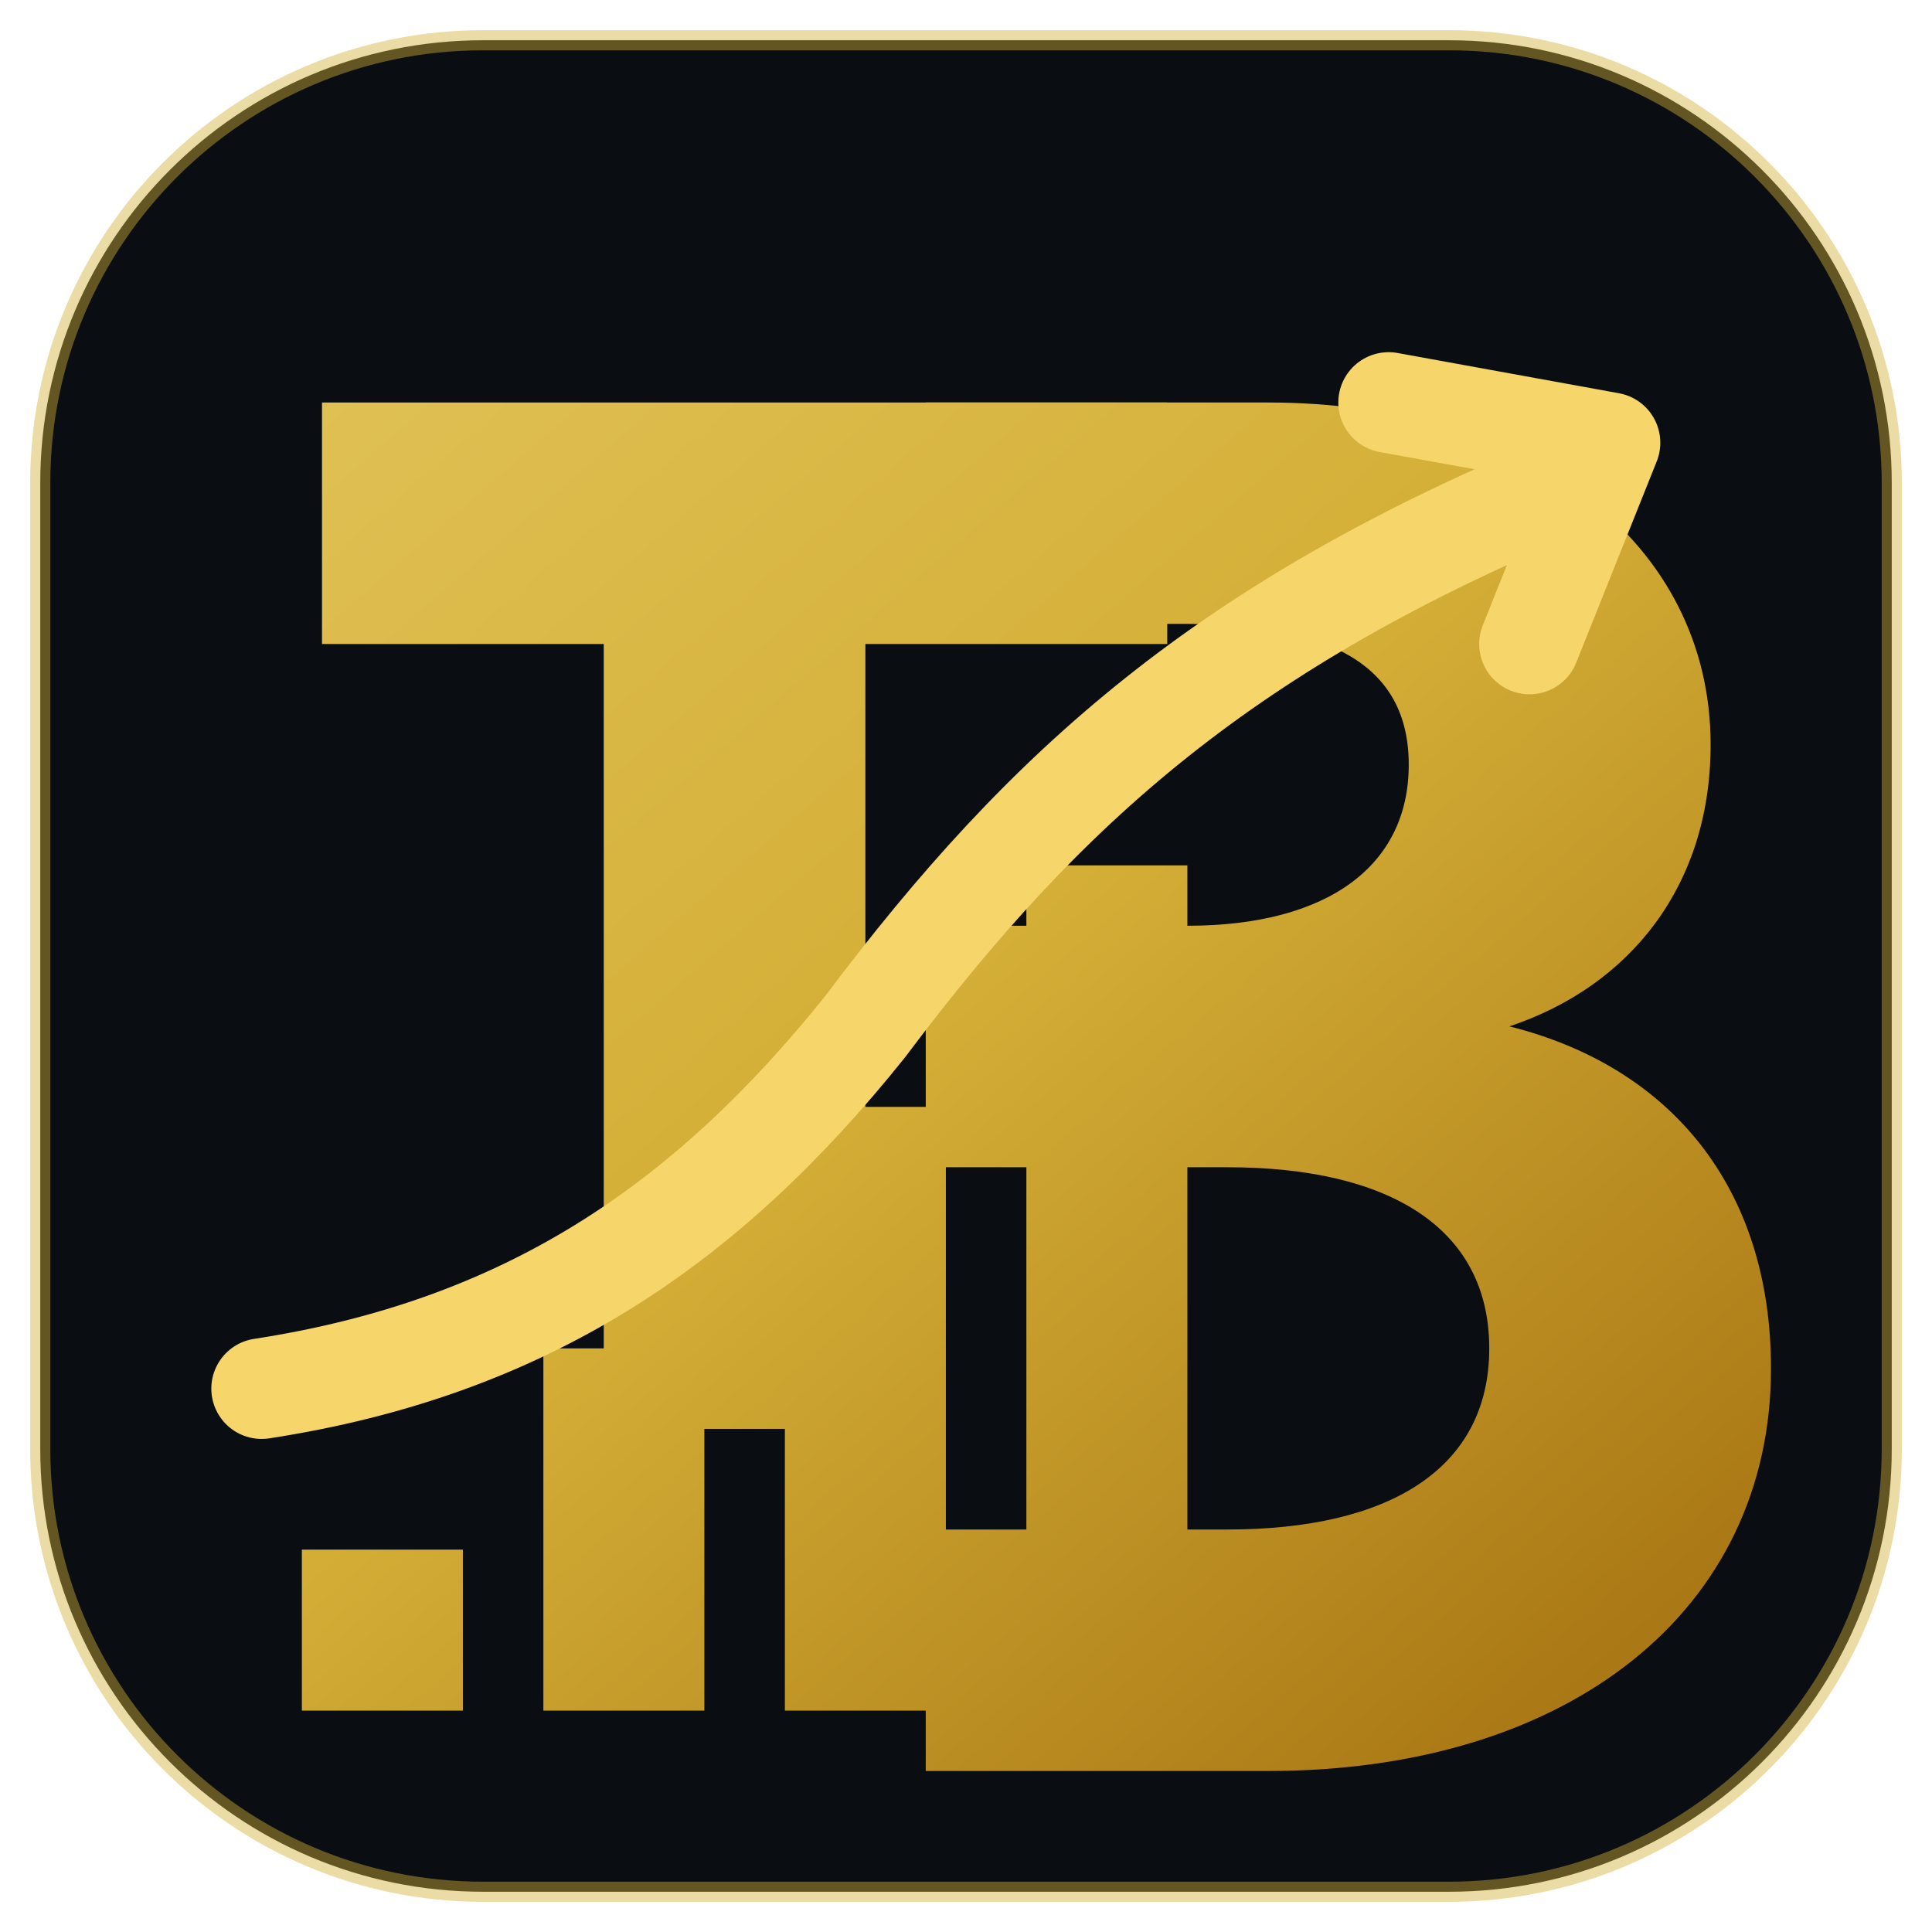
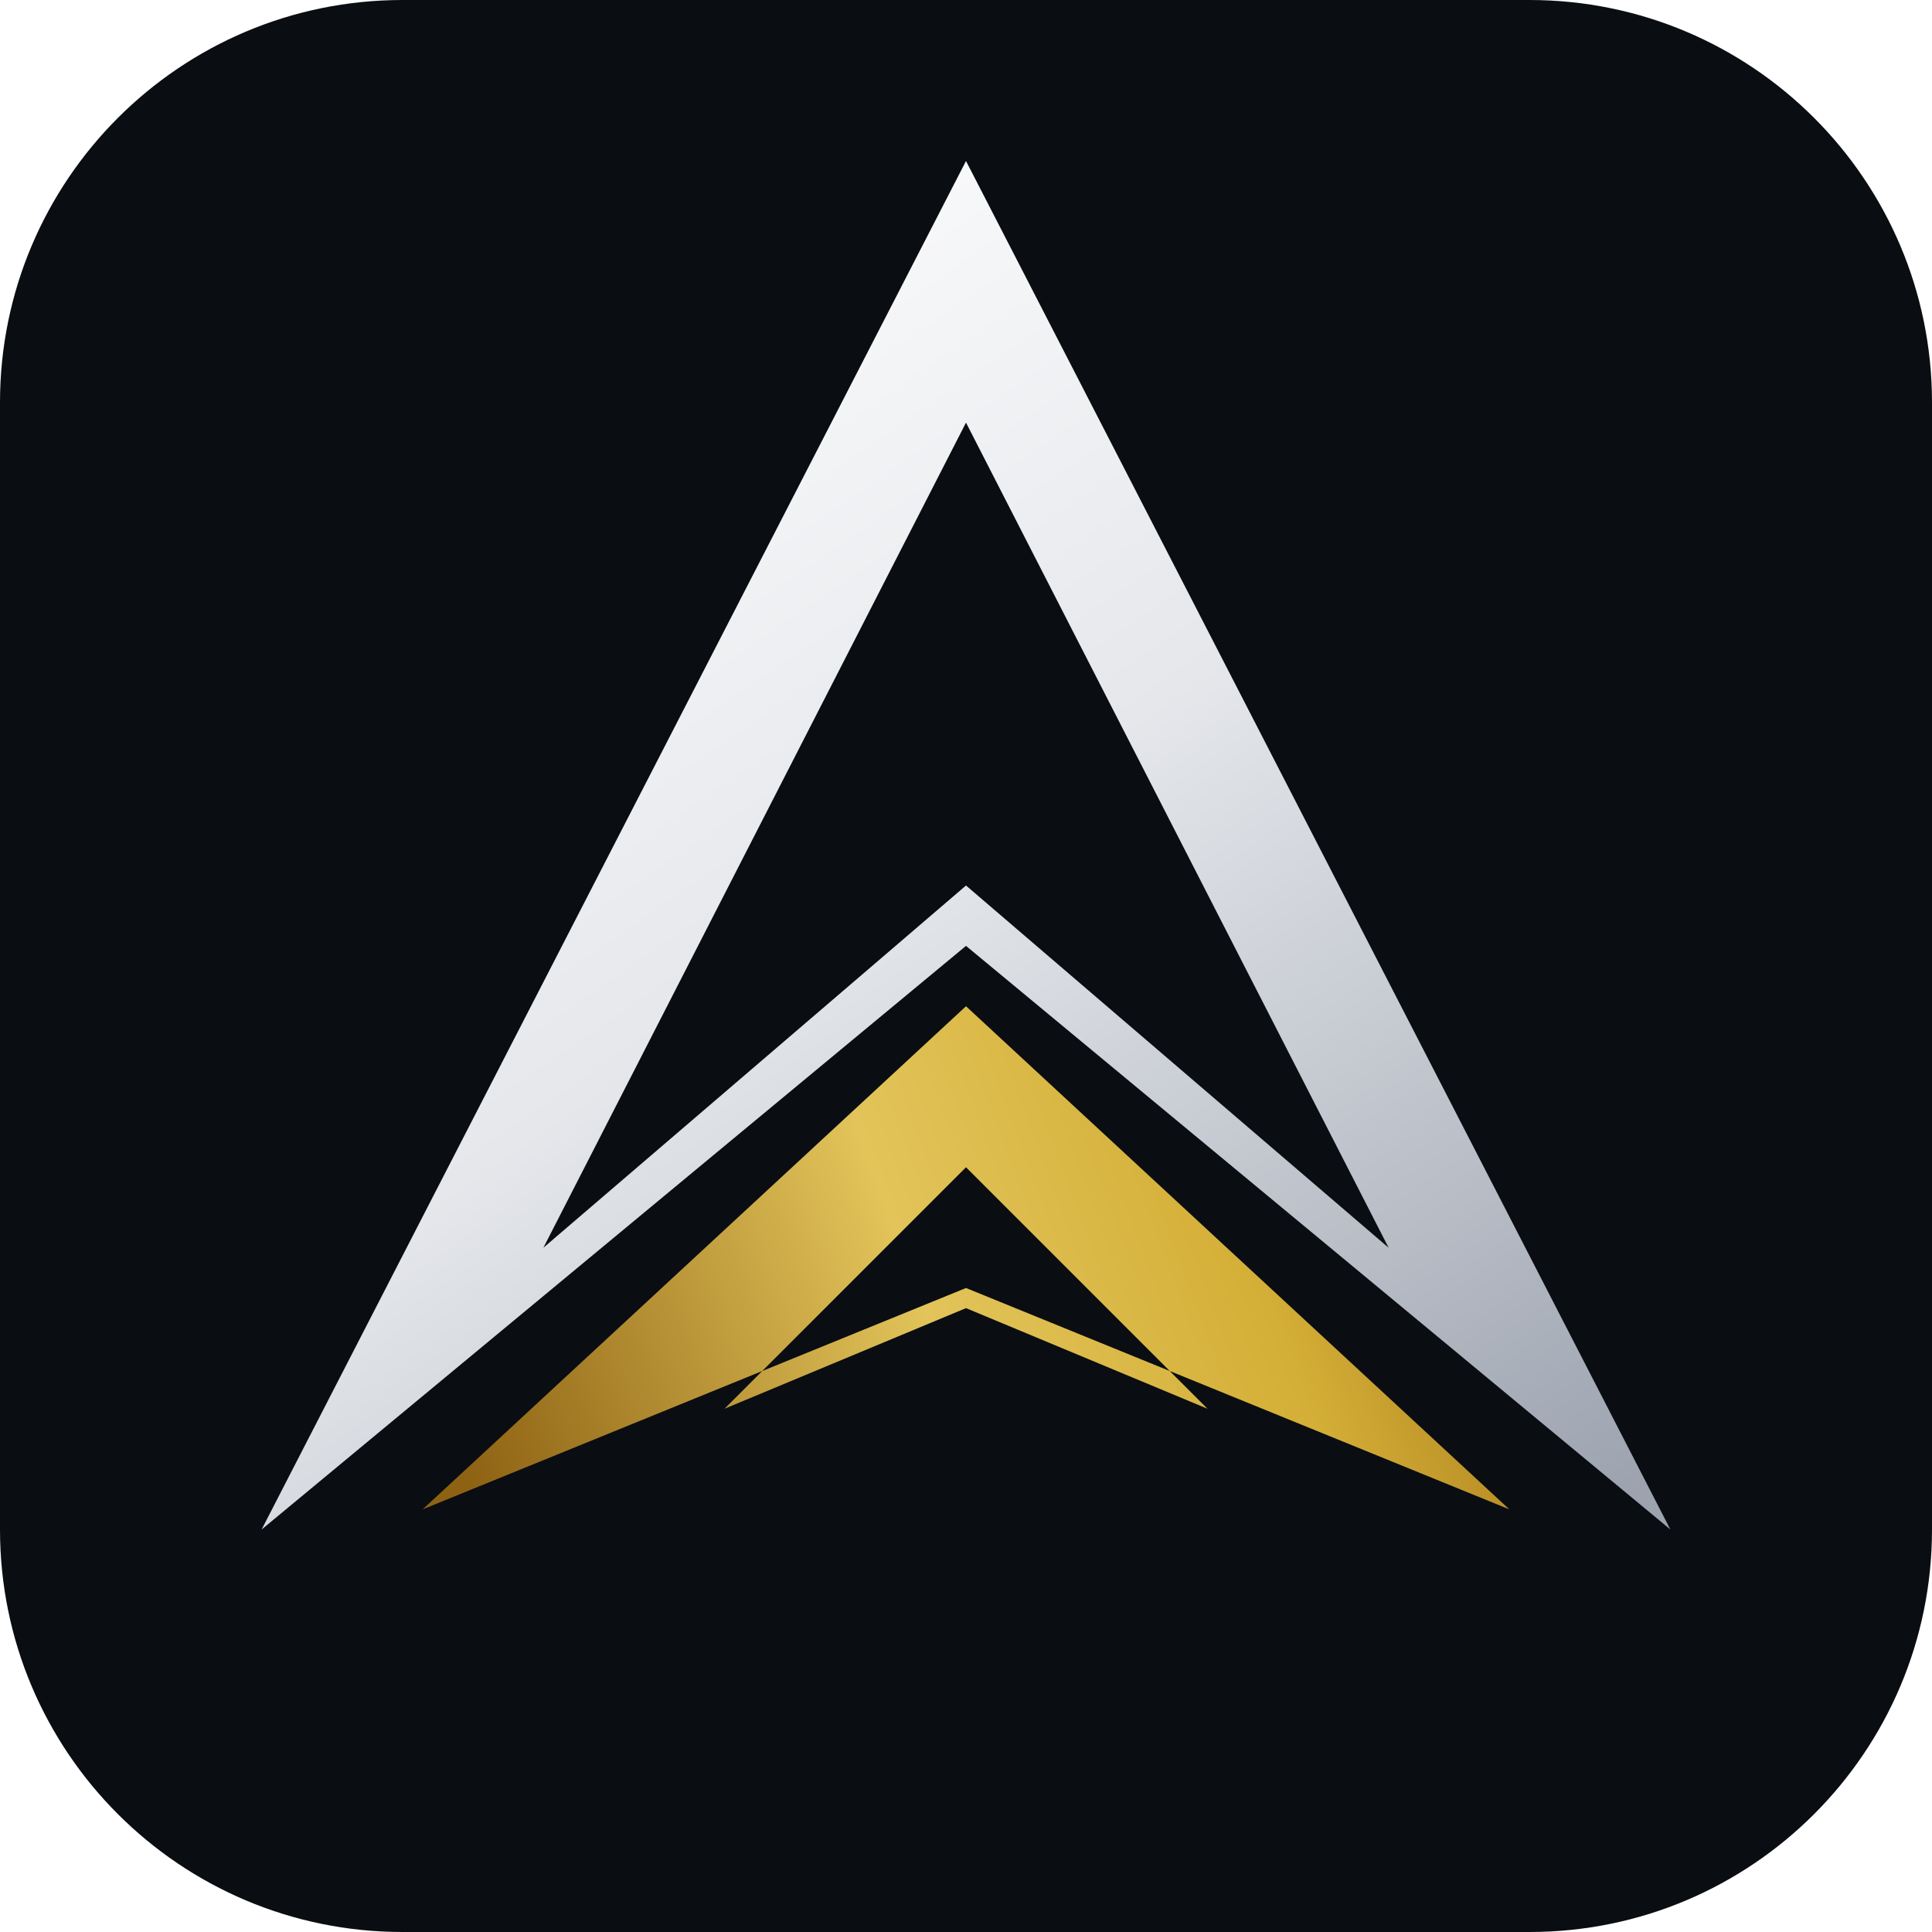
<svg xmlns="http://www.w3.org/2000/svg" viewBox="0 0 96 96" role="img" aria-label="The Business Manager">
  <defs>
-     <linearGradient id="g" x1="12" y1="10" x2="78" y2="86" gradientUnits="userSpaceOnUse">
-       <stop stop-color="#E2C45A" />
-       <stop offset=".52" stop-color="#D4AF37" />
-       <stop offset="1" stop-color="#A97714" />
+     <linearGradient id="s" x1="22" y1="12" x2="70" y2="82" gradientUnits="userSpaceOnUse">
+       <stop stop-color="#fff" />
+       <stop offset=".46" stop-color="#e5e7eb" />
+       <stop offset="1" stop-color="#9ca3af" />
+     </linearGradient>
+     <linearGradient id="g" x1="22" y1="70" x2="76" y2="50" gradientUnits="userSpaceOnUse">
+       <stop stop-color="#8e6213" />
+       <stop offset=".42" stop-color="#e2c45a" />
+       <stop offset=".7" stop-color="#d4af37" />
+       <stop offset="1" stop-color="#9c6a13" />
    </linearGradient>
  </defs>
-   <rect x="2" y="2" width="92" height="92" rx="22" fill="#0A0D12" stroke="#D4AF37" stroke-opacity=".45" />
-   <path d="M16 20h42v12H43v39H30V32H16V20Z" fill="url(#g)" />
-   <path d="M46 20h17c13 0 22 7 22 17 0 7-4 12-10 14 8 2 13 8 13 17 0 12-10 20-25 20H46V76h15c8 0 13-3 13-9 0-6-5-9-13-9H46V46h13c7 0 11-3 11-8s-4-7-11-7H46V20Z" fill="url(#g)" />
-   <path d="M15 77h8v8h-8v-8Zm12-10h8v18h-8V67Zm12-12h8v30h-8V55Zm12-12h8v42h-8V43Z" fill="url(#g)" />
-   <path d="M13 69c13-2 22-8 30-18 9-12 18-20 35-27" fill="none" stroke="#F6D56B" stroke-linecap="round" stroke-width="5" />
-   <path d="m69 20 11 2-4 10" fill="none" stroke="#F6D56B" stroke-linecap="round" stroke-linejoin="round" stroke-width="5" />
+   <rect width="96" height="96" rx="20" fill="#0a0d12" />
+   <path d="M48 8 13 76l35-29 35 29L48 8Zm0 13 21 41-21-18-21 18 21-41Z" fill="url(#s)" />
+   <path d="m48 50-27 25 27-11 27 11-27-25Zm0 8 12 12-12-5-12 5 12-12Z" fill="url(#g)" />
</svg>
